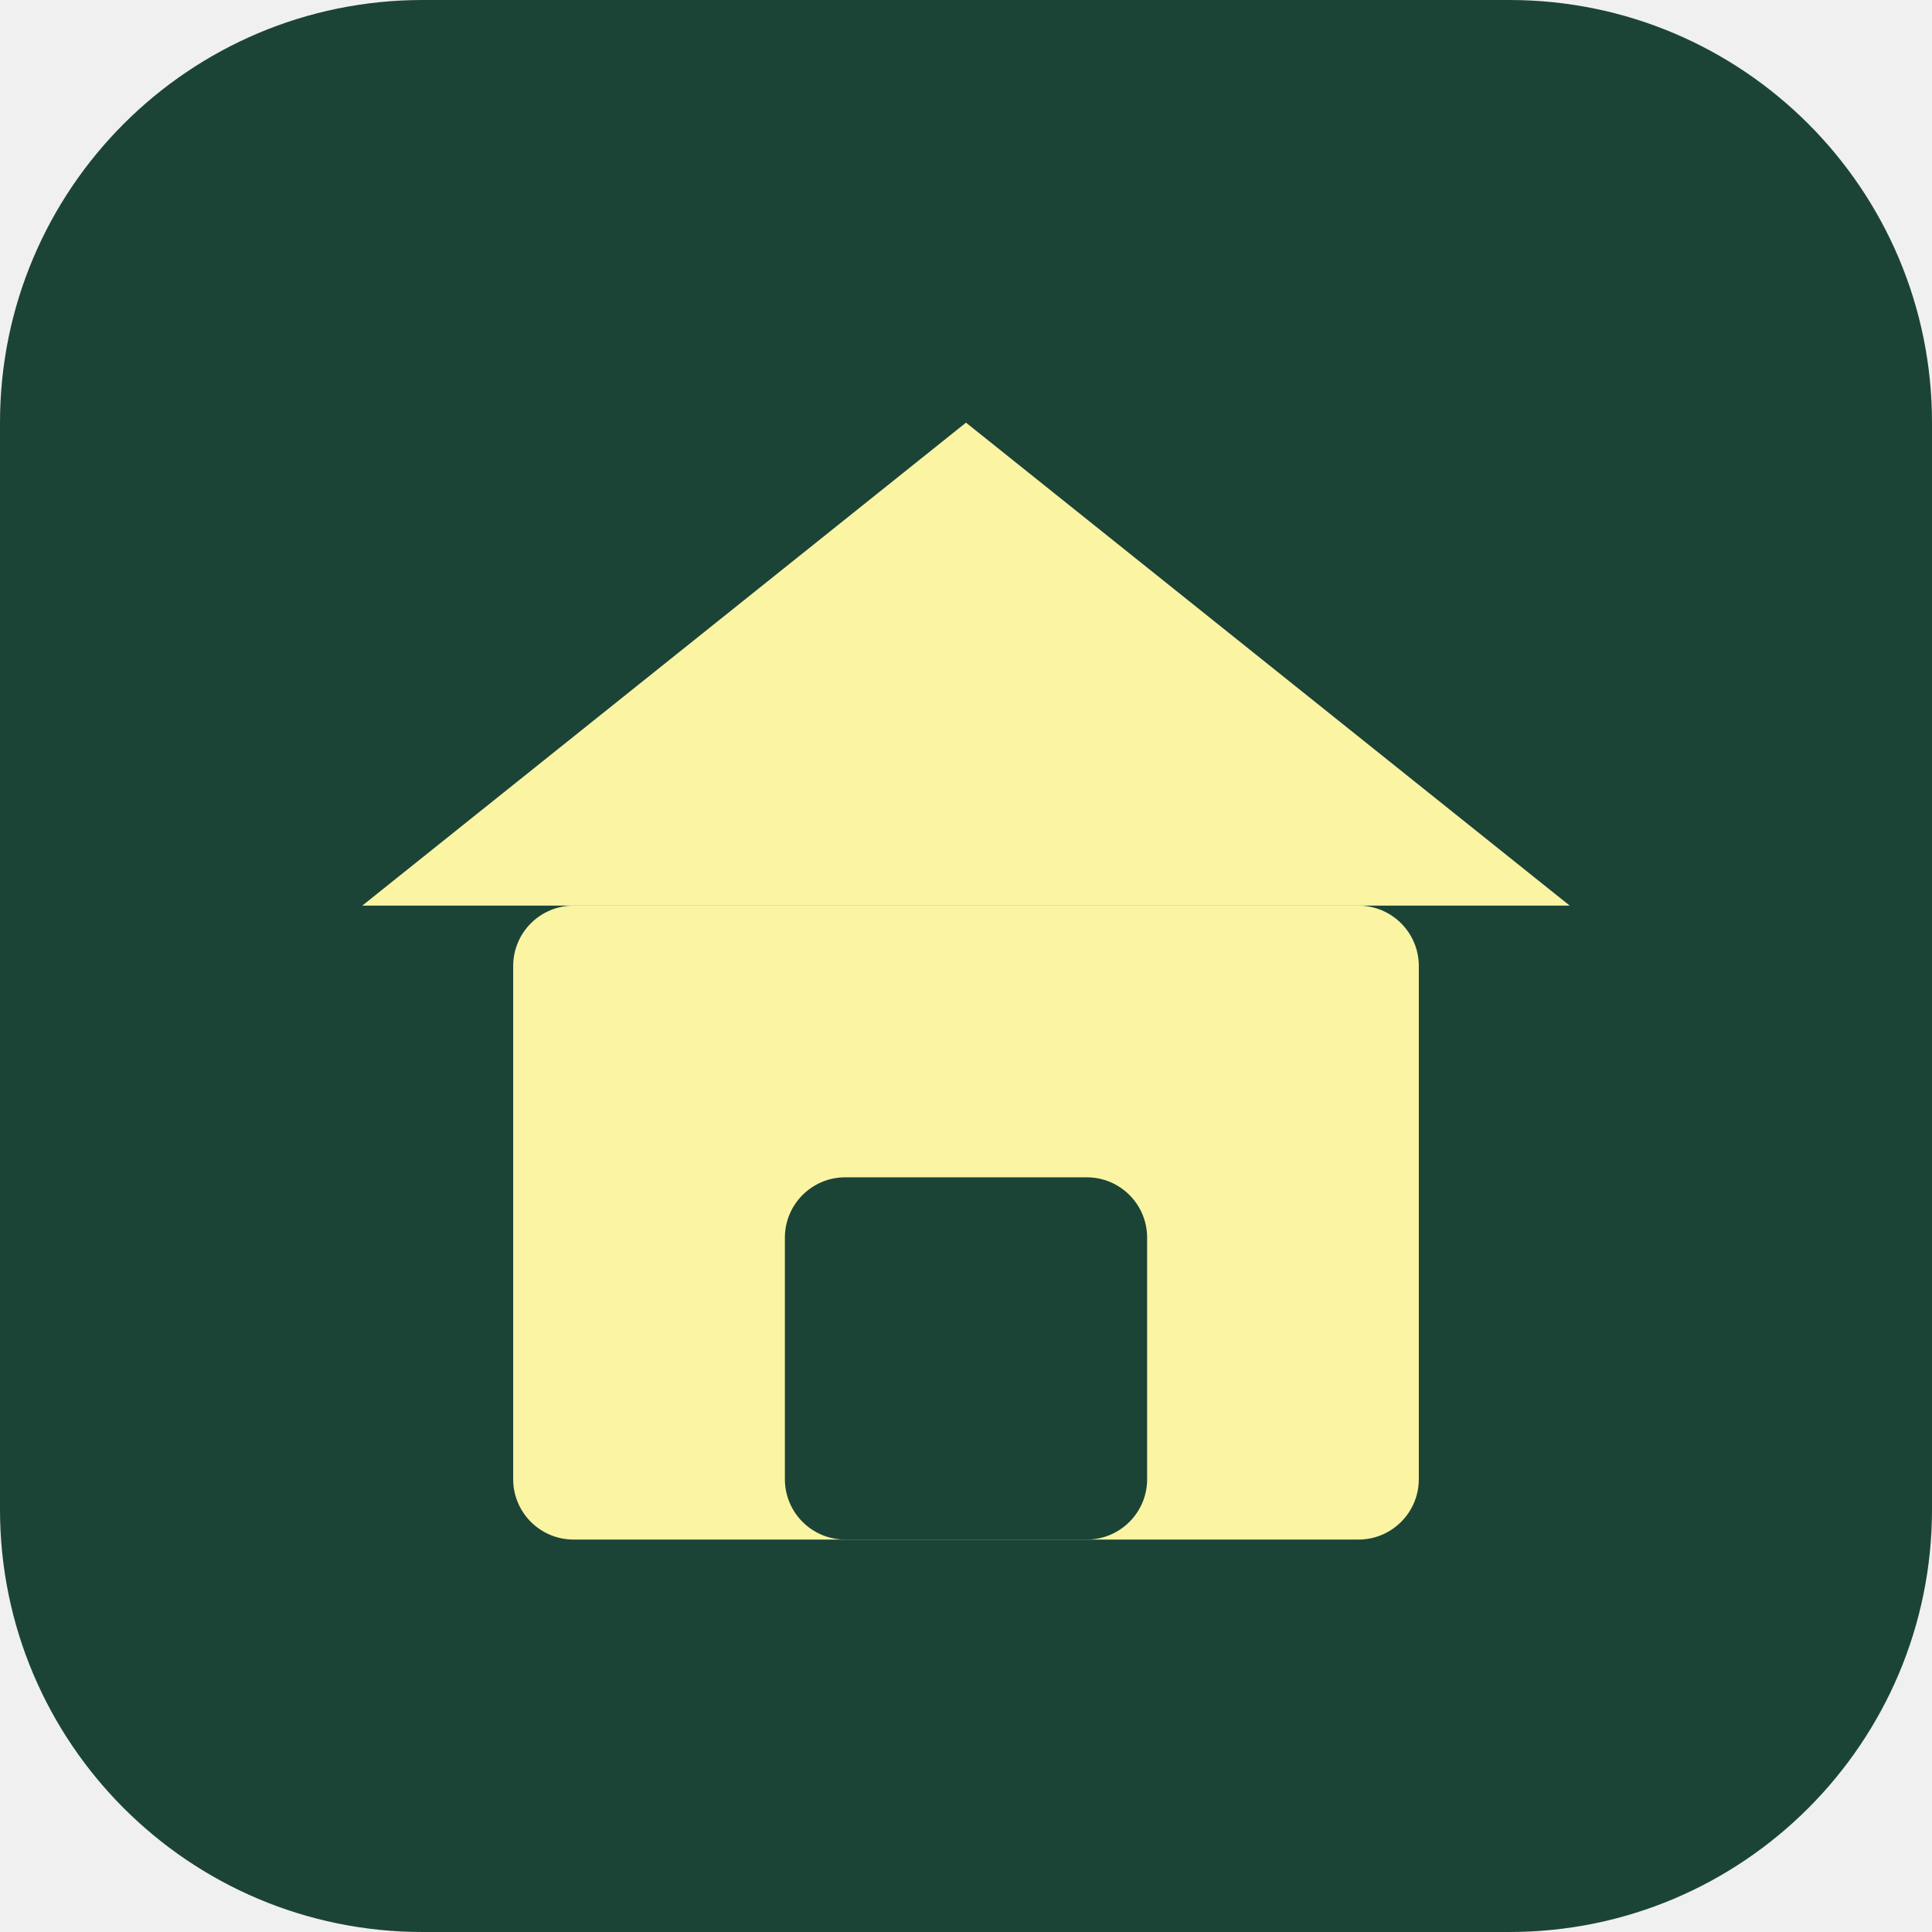
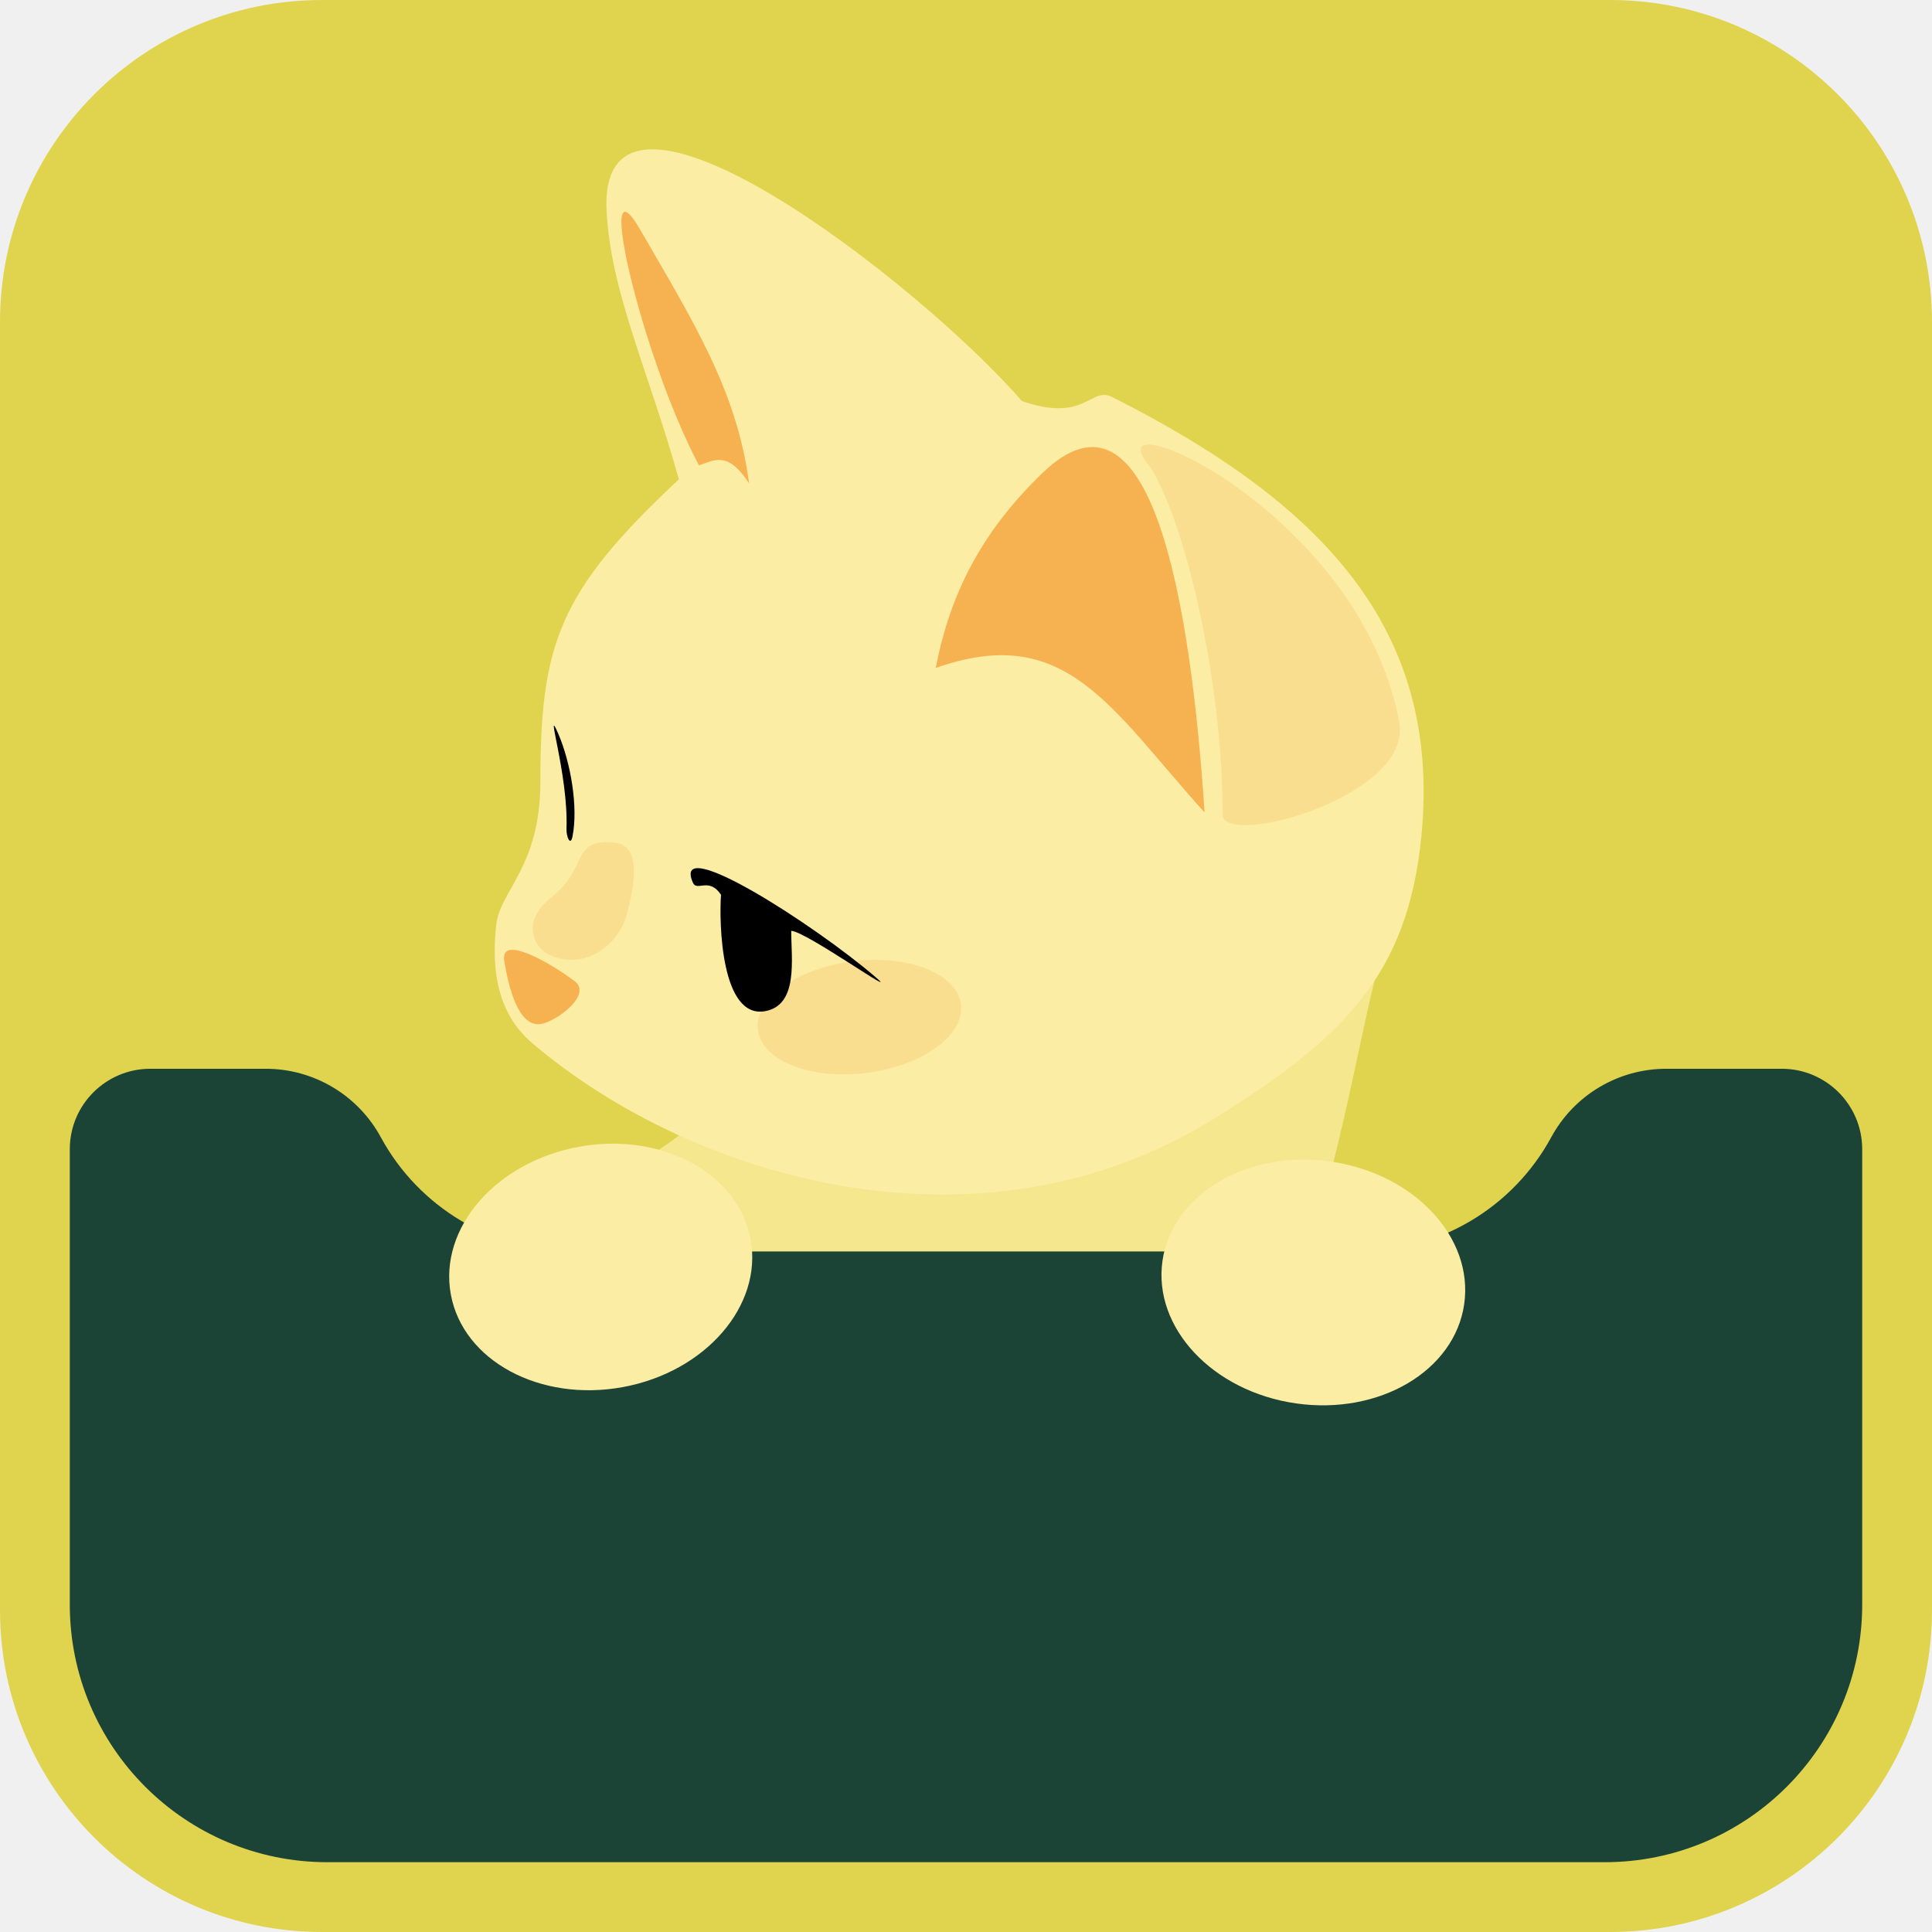
- <svg xmlns="http://www.w3.org/2000/svg" viewBox="0 0 32 32" fill="none">
-   <rect width="32" height="32" rx="7" fill="#1b4437" />
-   <polygon points="16,7 26,15 6,15" fill="#fbf4a3" />
-   <rect x="8.5" y="15" width="15" height="10.5" rx="1" fill="#fbf4a3" />
-   <rect x="13" y="19.5" width="6" height="6" rx="1" fill="#1b4437" />
+ <svg xmlns="http://www.w3.org/2000/svg" width="32" height="32" viewBox="0 0 32 32" fill="none">
+   <g clip-path="url(#clip0_43_163)">
+     <path d="M0 5.333C0 2.388 2.388 0 5.333 0H26.667C29.612 0 32 2.388 32 5.333V26.667C32 29.612 29.612 32 26.667 32H5.333C2.388 32 0 29.612 0 26.667V5.333Z" fill="#E0D44E" />
+     <path d="M22.759 16.276C22.207 18.483 21.342 24.857 18.104 24.857C12.107 24.857 10.034 22.453 10.034 19.489C12.635 18.663 16.456 12.276 19.694 12.276C22.932 12.276 23.442 13.543 22.759 16.276Z" fill="#FCF0A8" fill-opacity="0.7" />
+     <path d="M1.156 19.035C1.156 18.299 1.753 17.702 2.49 17.702H4.4C5.196 17.702 5.928 18.137 6.308 18.837C6.94 20.002 8.16 20.728 9.486 20.728H22.514C23.84 20.728 25.06 20.002 25.693 18.837C26.072 18.137 26.804 17.702 27.6 17.702H29.511C30.247 17.702 30.844 18.299 30.844 19.035V26.577C30.844 28.934 28.934 30.844 26.577 30.844H5.423C3.067 30.844 1.156 28.934 1.156 26.577V19.035Z" fill="#1B4437" />
+     <path d="M8.219 15.318C8.136 16.072 8.24 16.788 8.817 17.279C11.476 19.54 16.238 20.924 20.085 18.542C22.257 17.198 23.314 16.149 23.542 13.856C23.882 10.426 21.913 8.338 18.423 6.577C18.058 6.392 17.991 7.009 16.927 6.643C15.212 4.67 9.905 0.574 10.047 3.486C10.114 4.848 10.745 6.145 11.244 7.94C9.25 9.801 8.95 10.671 8.95 12.959C8.95 14.354 8.281 14.753 8.219 15.318Z" fill="#FBEDA3" />
+     <path d="M9.183 15.85C8.818 15.728 8.784 15.385 8.851 15.219C8.961 14.944 9.157 14.879 9.349 14.654C9.678 14.269 9.549 13.889 10.18 13.956C10.645 14.005 10.501 14.701 10.38 15.152C10.265 15.581 9.781 16.05 9.183 15.85Z" fill="#F6B251" fill-opacity="0.24" />
+     <path d="M20.251 13.49C20.251 11.33 19.653 8.704 19.055 7.74C17.991 6.51 22.512 8.405 23.176 11.961C23.407 13.193 20.251 14.055 20.251 13.49Z" fill="#F6B251" fill-opacity="0.24" />
+     <path d="M9.482 13.856C9.581 13.363 9.449 12.626 9.25 12.161C9.008 11.598 9.416 12.825 9.383 13.723C9.377 13.86 9.449 14.022 9.482 13.856Z" fill="black" />
+     <path d="M19.952 13.457C18.39 11.729 17.659 10.299 15.498 11.064C15.731 9.867 16.23 8.837 17.26 7.84C19.071 6.087 19.72 9.967 19.952 13.457Z" fill="#F6B251" />
+     <path d="M12.407 8.006C12.041 7.441 11.809 7.64 11.576 7.707C10.612 5.879 9.83 2.463 10.612 3.818C11.476 5.314 12.208 6.477 12.407 8.006Z" fill="#F6B251" />
+     <path d="M9.017 16.947C8.585 17.091 8.419 16.316 8.352 15.917C8.277 15.464 9.117 15.95 9.516 16.249C9.792 16.456 9.316 16.847 9.017 16.947Z" fill="#F6B251" />
+     <ellipse cx="14.235" cy="16.847" rx="1.695" ry="0.931" transform="rotate(-7.15277 14.2353 16.8474)" fill="#F6B251" fill-opacity="0.24" />
+     <path d="M11.942 14.82C11.743 14.521 11.544 14.773 11.477 14.62C11.111 13.789 13.483 15.309 14.501 16.183C14.967 16.581 13.338 15.418 13.105 15.418C13.105 15.883 13.228 16.647 12.673 16.748C11.942 16.881 11.909 15.285 11.942 14.82Z" fill="black" />
+     <path d="M24.252 21.599C24.094 22.705 22.848 23.442 21.467 23.245C20.087 23.048 19.096 21.992 19.254 20.885C19.412 19.779 20.659 19.042 22.039 19.239C23.419 19.436 24.41 20.492 24.252 21.599Z" fill="#FBEDA3" />
+     <path d="M12.433 20.529C12.634 21.628 11.686 22.723 10.315 22.975C8.944 23.226 7.669 22.539 7.467 21.44C7.265 20.341 8.214 19.246 9.585 18.995C10.956 18.743 12.231 19.43 12.433 20.529Z" fill="#FBEDA3" />
+   </g>
+   <defs>
+     <clipPath id="clip0_43_163">
+       <rect width="32" height="32" fill="white" />
+     </clipPath>
+   </defs>
</svg>
